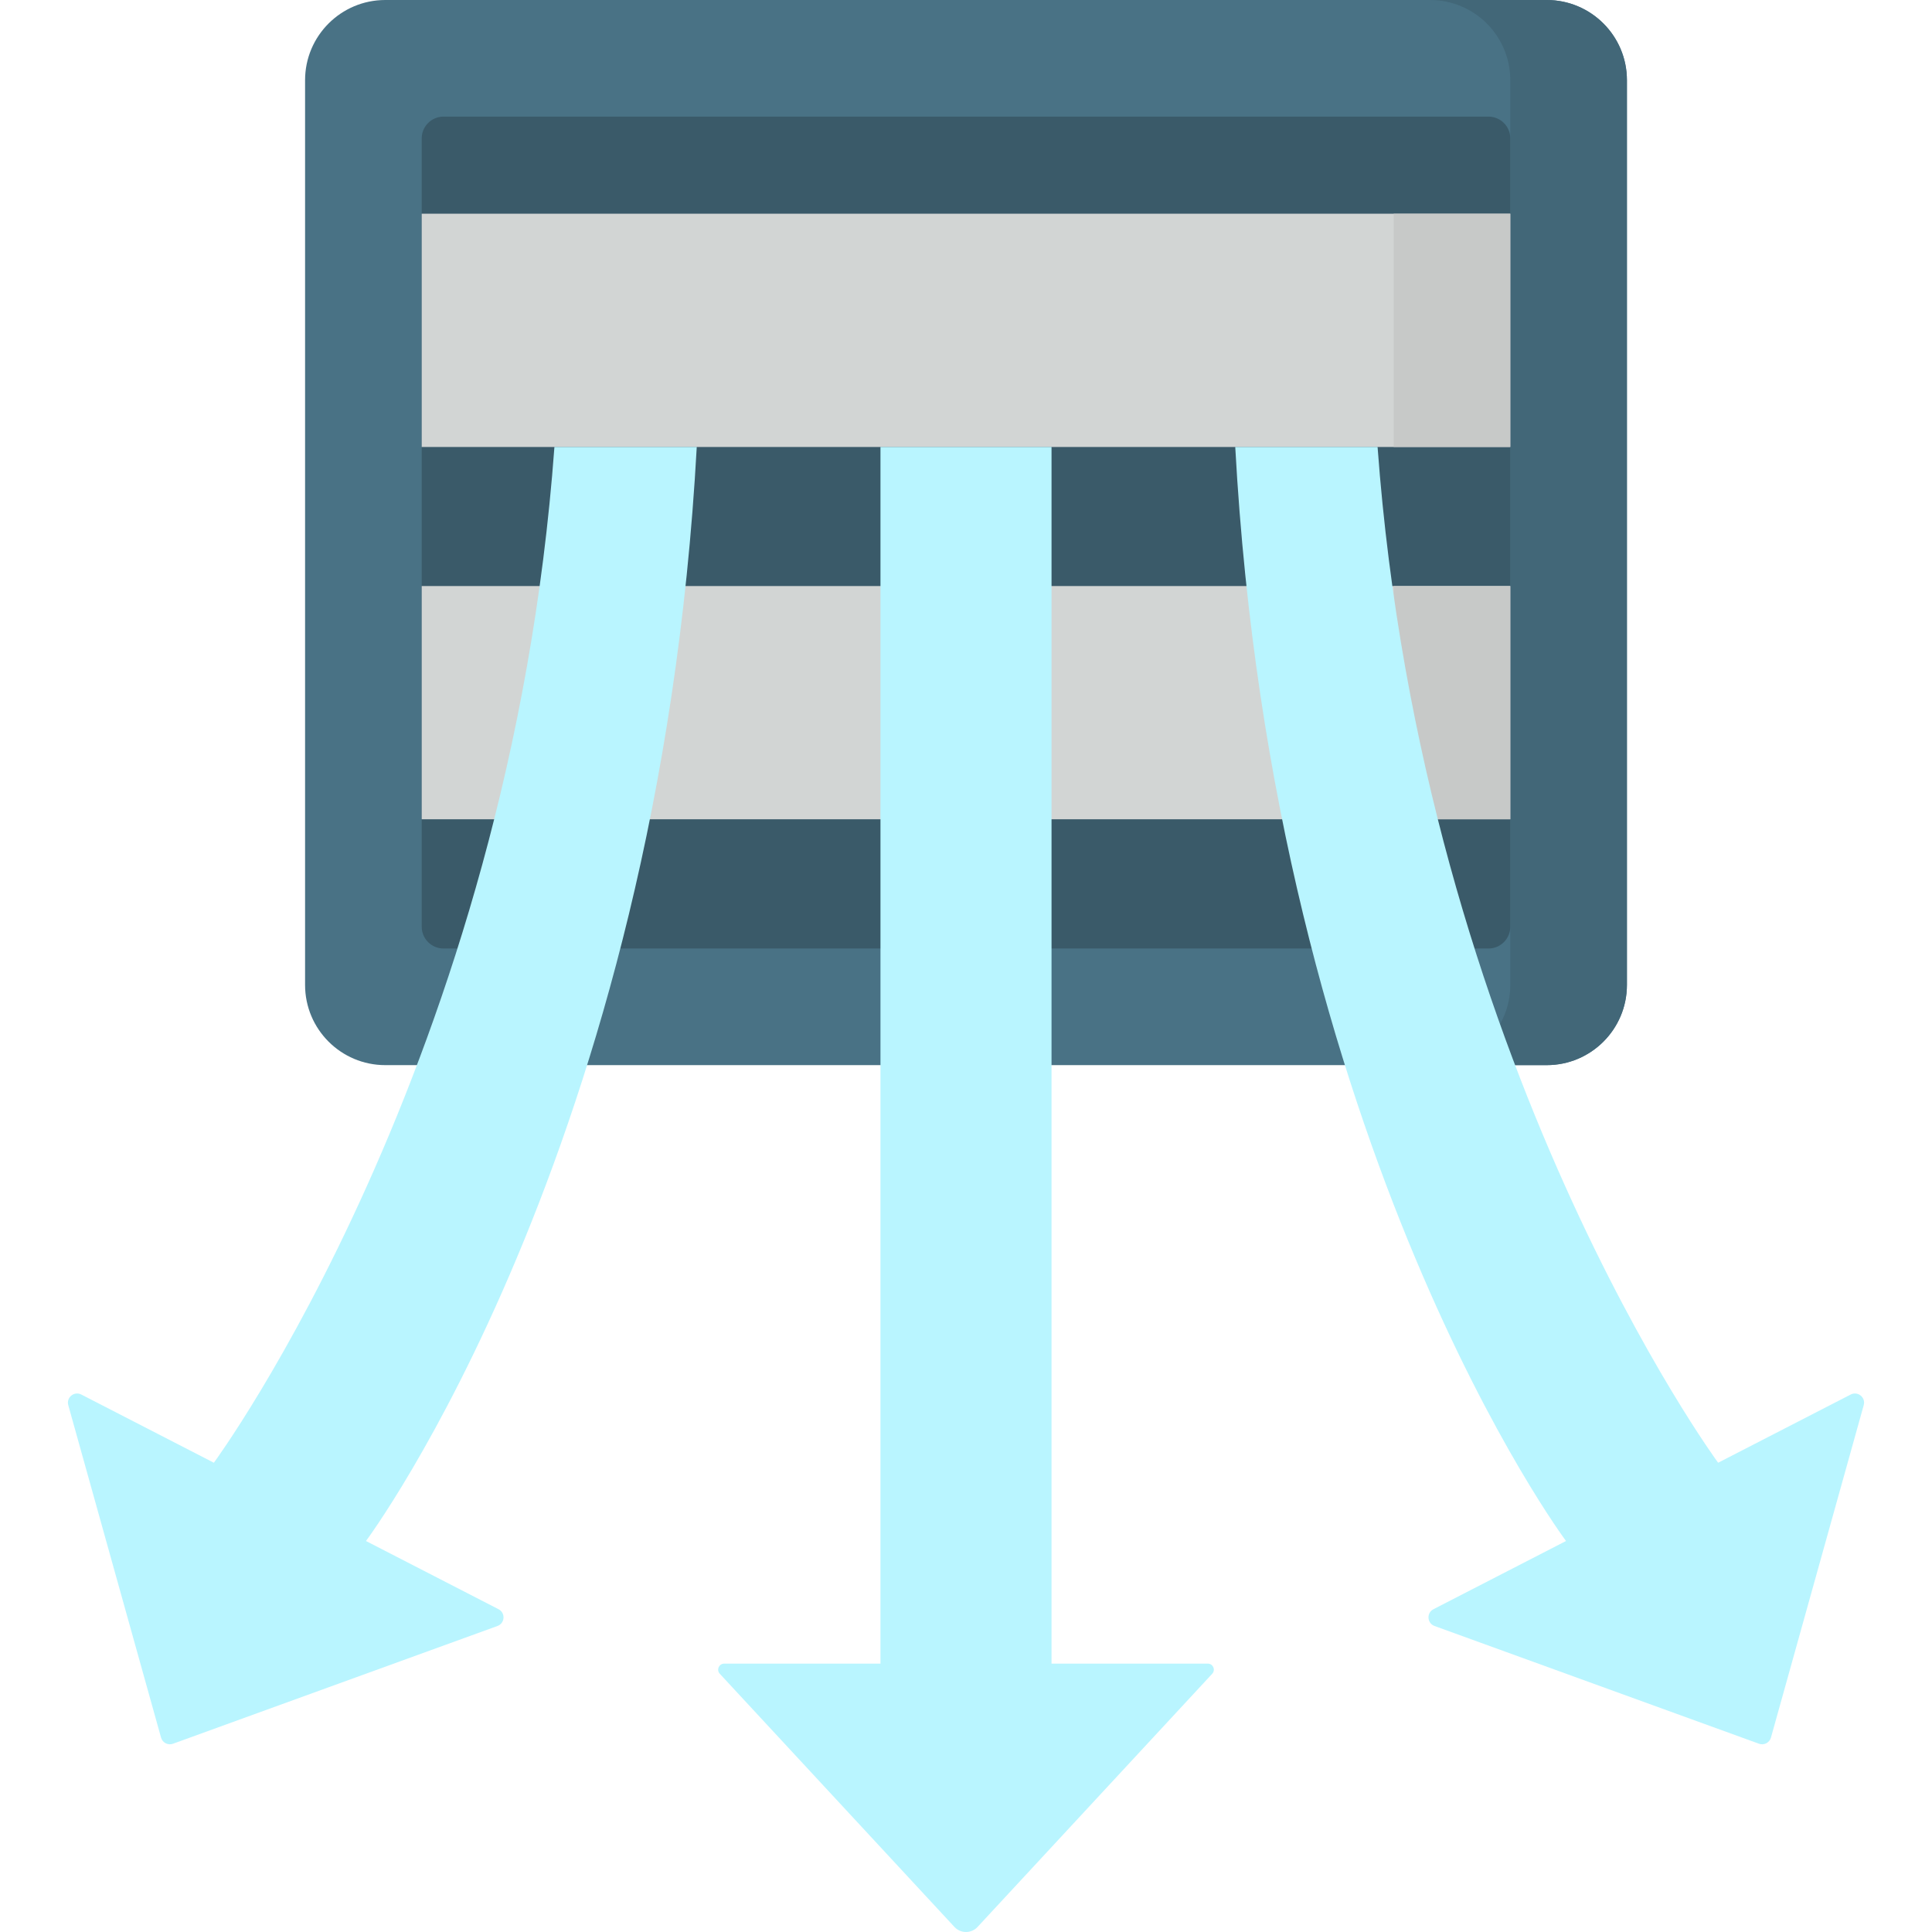
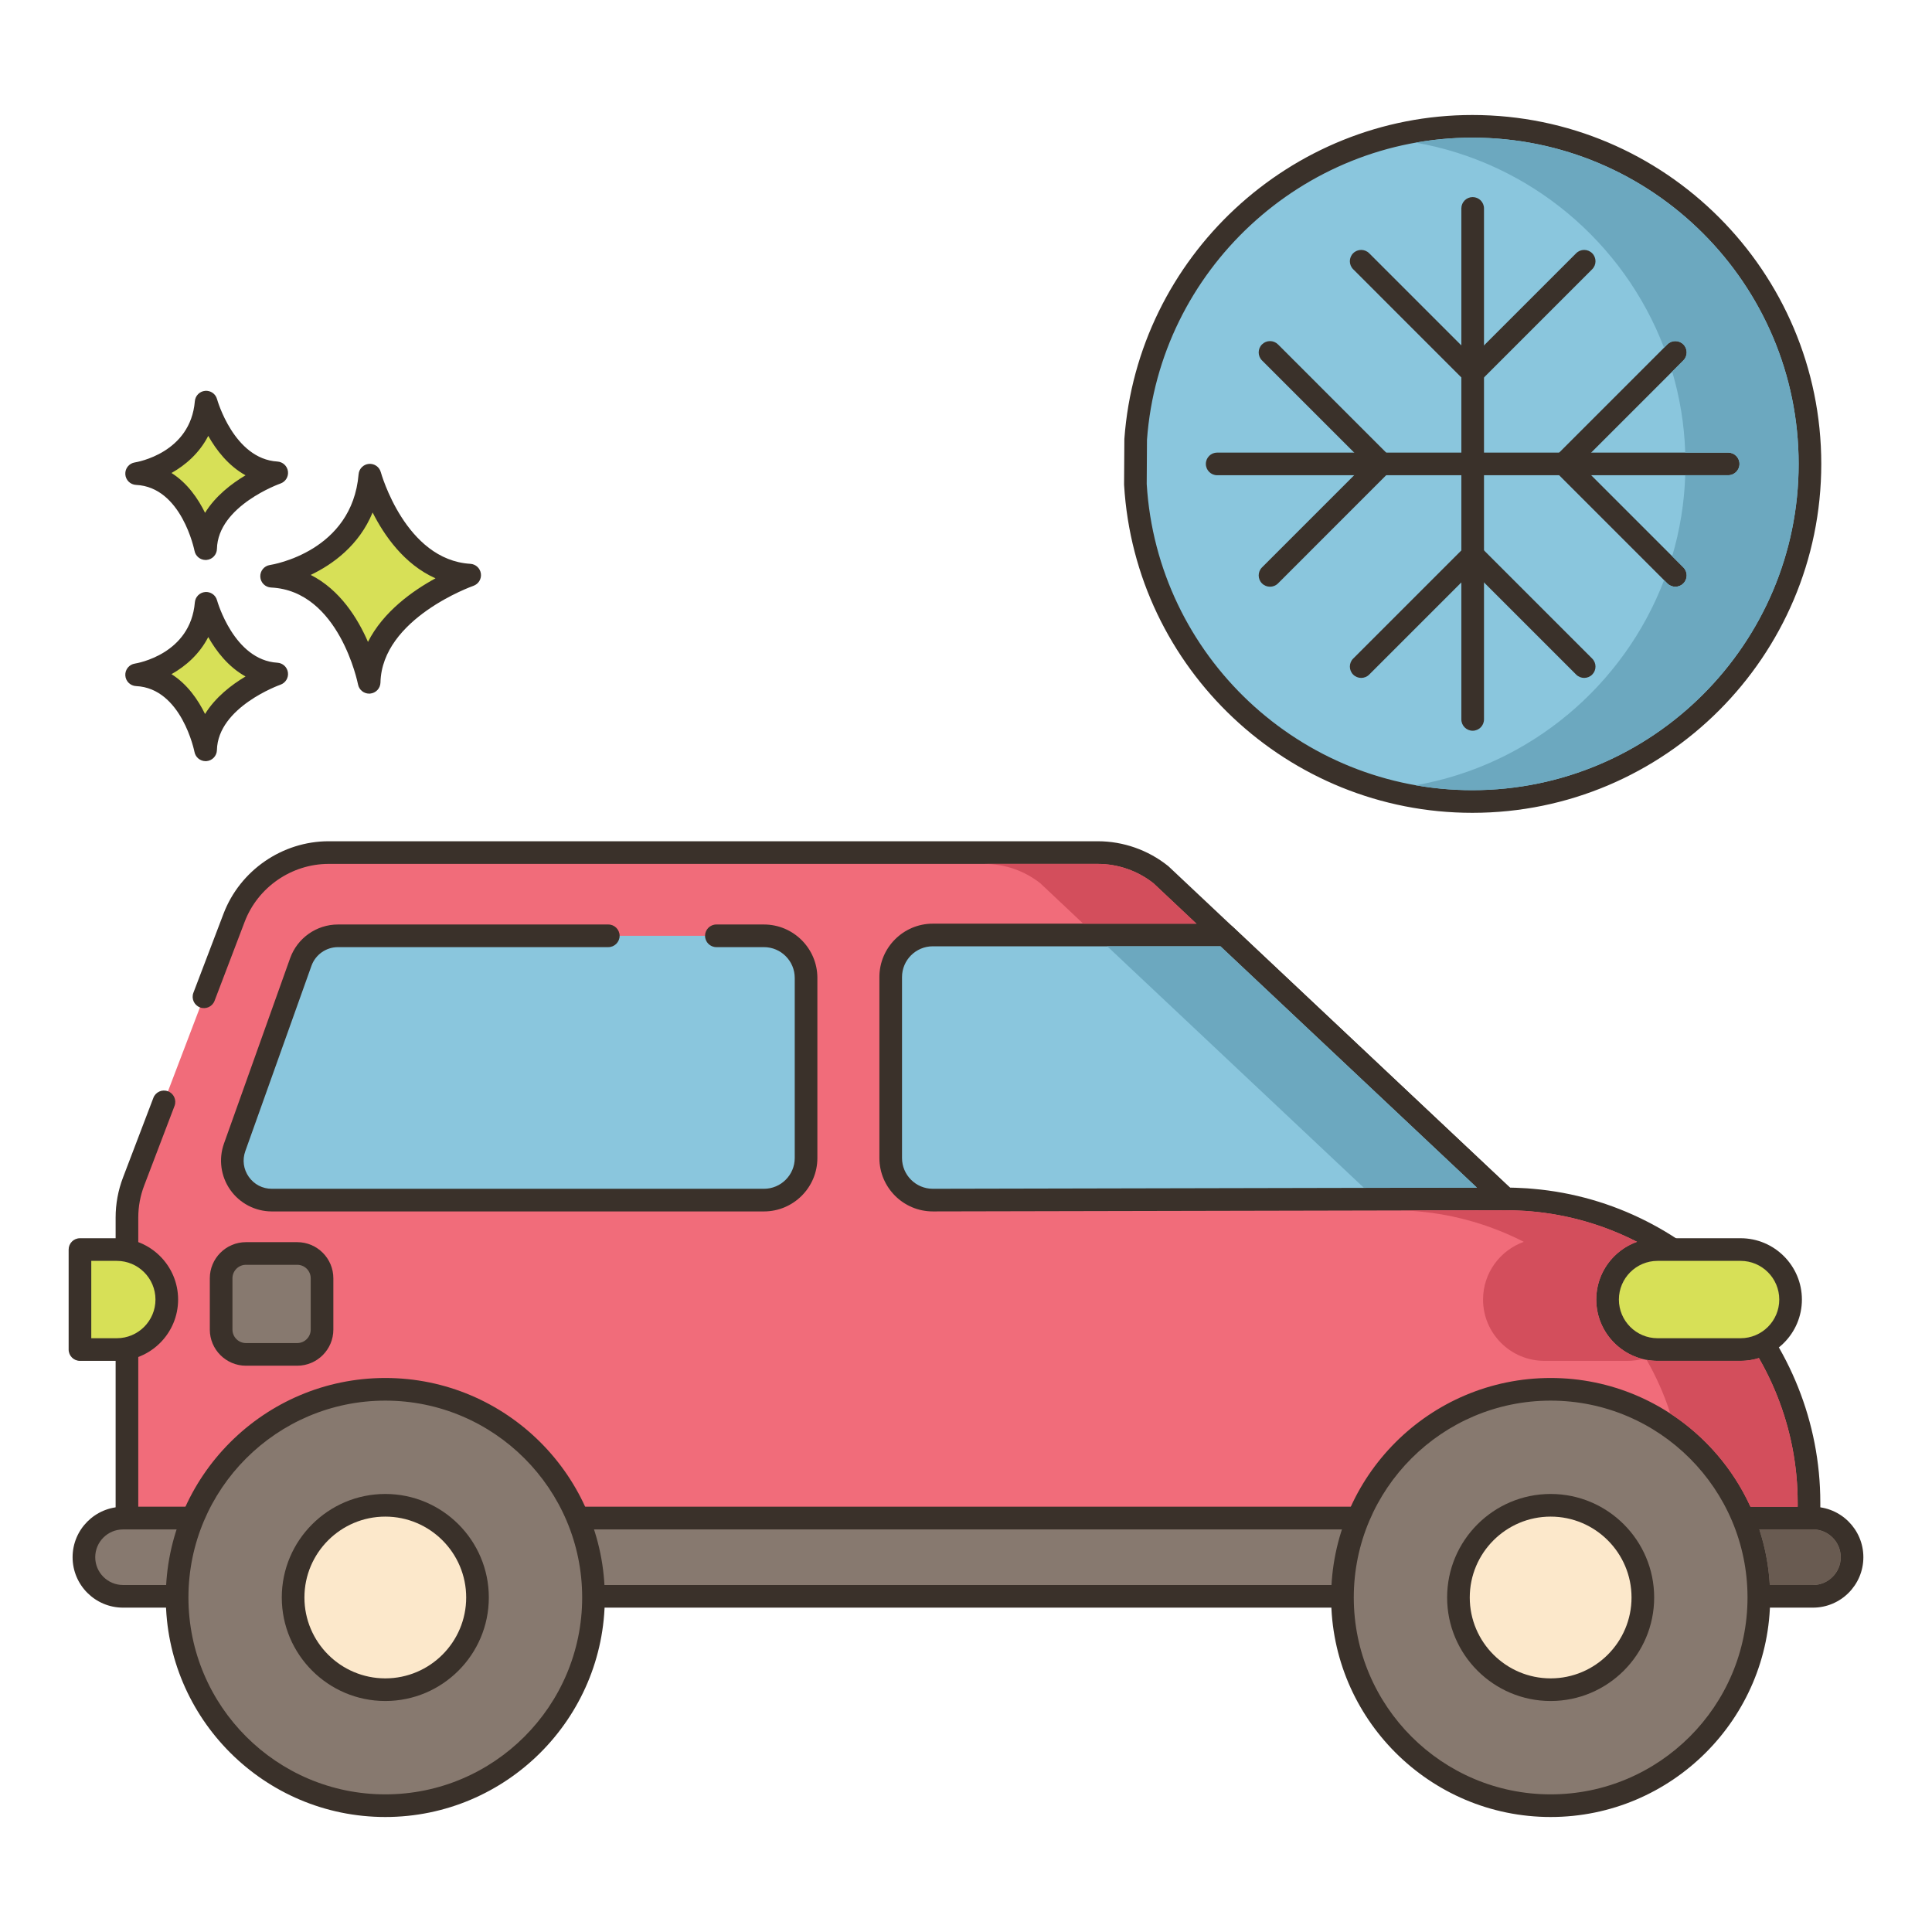
- <svg xmlns="http://www.w3.org/2000/svg" id="Layer_1" enable-background="new 0 0 512 512" height="512" viewBox="0 0 512 512" width="512">
+ <svg xmlns="http://www.w3.org/2000/svg" version="1.1" id="Layer_2" x="0px" y="0px" viewBox="0 0 256 256" style="enable-background:new 0 0 256 256;" xml:space="preserve" width="512" height="512">
+   <style type="text/css">
+ 	.st0{fill:#87796F;}
+ 	.st1{fill:#3A312A;}
+ 	.st2{fill:#D7E057;}
+ 	.st3{fill:#F16C7A;}
+ 	.st4{fill:#8AC6DD;}
+ 	.st5{fill:#FCE8CB;}
+ 	.st6{fill:#695B51;}
+ 	.st7{fill:#D34E5C;}
+ 	.st8{fill:#6CA8BF;}
+ 	.st9{fill:#B9C239;}
+ 	.st10{fill:#DECAAD;}
+ 	.st11{fill:#B9BC39;}
+ 	.st12{fill-rule:evenodd;clip-rule:evenodd;fill:#87796F;}
+ 	.st13{fill-rule:evenodd;clip-rule:evenodd;fill:#FCE8CB;}
+ 	.st14{fill-rule:evenodd;clip-rule:evenodd;fill:#F16C7A;}
+ 	.st15{fill:#F5978A;}
+ </style>
  <g>
-     <path d="m80.848 261.014v-239.758c0-11.739 9.517-21.256 21.256-21.256h307.791c11.739 0 21.256 9.517 21.256 21.256v239.758c0 11.739-9.517 21.256-21.256 21.256h-307.791c-11.739 0-21.256-9.517-21.256-21.256z" fill="#497285" />
-     <path d="m409.894 0h-30.909c11.74 0 21.257 9.516 21.257 21.255v239.76c0 11.739-9.517 21.255-21.257 21.255h30.909c11.74 0 21.257-9.516 21.257-21.255v-239.76c.001-11.739-9.517-21.255-21.257-21.255z" fill="#426778" />
-     <path d="m394.466 251.364h-276.932c-3.19 0-5.776-2.586-5.776-5.776v-208.906c0-3.19 2.586-5.776 5.776-5.776h276.933c3.19 0 5.776 2.586 5.776 5.776v208.907c-.001 3.189-2.587 5.775-5.777 5.775z" fill="#3a5a69" />
-     <path d="m111.758 56.641h288.485v61.811h-288.485z" fill="#d2d5d4" />
-     <path d="m369.333 56.641h30.909v61.811h-30.909z" fill="#c7c9c8" />
-     <path d="m111.758 155.302h288.485v61.811h-288.485z" fill="#d2d5d4" />
-     <path d="m369.333 155.302h30.909v61.811h-30.909z" fill="#c7c9c8" />
-     <g fill="#b9f5ff">
-       <path d="m321.249 443.566-62.187 67.097c-1.652 1.783-4.472 1.783-6.124 0l-62.187-67.097c-.95-1.025-.223-2.69 1.175-2.69h41.408v-322.424h45.333v322.423h41.408c1.397.001 2.124 1.666 1.174 2.691z" />
-       <g>
-         <path d="m131.833 430.905-85.983 31.202c-1.331.483-2.792-.269-3.172-1.632l-24.585-88.093c-.57-2.044 1.568-3.787 3.455-2.816l35.129 18.075s78.289-106.34 90.251-269.189h37.718c-10.191 186.259-87.659 289.93-87.659 289.93l35.129 18.075c1.888.971 1.712 3.724-.283 4.448z" />
-         <path d="m380.167 430.905 85.983 31.202c1.331.483 2.792-.269 3.172-1.632l24.585-88.093c.57-2.044-1.568-3.787-3.455-2.816l-35.129 18.075s-78.289-106.34-90.251-269.189h-37.718c10.191 186.259 87.659 289.93 87.659 289.93l-35.129 18.075c-1.888.971-1.712 3.724.283 4.448z" />
+     <g>
+       <g>
+         <path class="st4" d="M195.095,16.738c-23.597,0-42.925,18.272-44.612,41.439l-0.037,6c1.399,23.445,20.853,42.027,44.649,42.027     c24.705,0,44.733-20.028,44.733-44.733C239.828,36.766,219.8,16.738,195.095,16.738z" />
+       </g>
+     </g>
+     <g>
+       <g>
+         <path class="st1" d="M195.095,15.238c-24.106,0-44.359,18.813-46.111,42.93l-0.038,6c0,0.033,0.001,0.066,0.003,0.099     c1.455,24.357,21.725,43.437,46.146,43.437c25.493,0,46.233-20.74,46.233-46.233S220.588,15.238,195.095,15.238z      M195.095,104.704c-22.82,0-41.764-17.816-43.149-40.567l0.034-5.851c1.635-22.457,20.573-40.048,43.115-40.048     c23.839,0,43.233,19.394,43.233,43.233S218.934,104.704,195.095,104.704z" />
+       </g>
+     </g>
+     <g>
+       <g>
+         <path class="st2" d="M49.012,62.962c-0.974,11.564-13.025,13.389-13.025,13.389C46.335,76.838,48.913,90.41,48.913,90.41     c0.221-9.677,13.321-14.202,13.321-14.202C52.421,75.621,49.012,62.962,49.012,62.962z" />
+       </g>
+     </g>
+     <g>
+       <g>
+         <path class="st1" d="M62.324,74.71C53.719,74.196,50.492,62.686,50.46,62.57c-0.191-0.702-0.851-1.165-1.584-1.102     c-0.725,0.066-1.298,0.642-1.359,1.367c-0.86,10.215-11.313,11.964-11.754,12.033c-0.763,0.115-1.313,0.79-1.273,1.561     c0.04,0.77,0.657,1.384,1.428,1.421c9.028,0.425,11.499,12.718,11.522,12.842c0.137,0.711,0.759,1.217,1.472,1.217     c0.042,0,0.085-0.001,0.127-0.005c0.764-0.064,1.357-0.693,1.375-1.459c0.195-8.508,12.192-12.777,12.313-12.819     c0.675-0.235,1.092-0.914,0.994-1.623C63.622,75.294,63.038,74.753,62.324,74.71z M48.758,85.057     c-1.356-3.131-3.709-6.908-7.587-8.877c2.931-1.405,6.409-3.913,8.202-8.272c1.551,3.071,4.2,6.88,8.334,8.722     C54.7,78.27,50.785,81.035,48.758,85.057z" />
+       </g>
+     </g>
+     <g>
+       <g>
+         <path class="st2" d="M27.314,79.942c-0.689,8.179-9.212,9.47-9.212,9.47c7.318,0.344,9.142,9.944,9.142,9.944     c0.156-6.844,9.422-10.045,9.422-10.045C29.724,88.896,27.314,79.942,27.314,79.942z" />
+       </g>
+     </g>
+     <g>
+       <g>
+         <path class="st1" d="M36.755,87.814c-5.766-0.345-7.973-8.186-7.994-8.265c-0.19-0.702-0.852-1.167-1.582-1.102     c-0.726,0.065-1.299,0.643-1.36,1.368c-0.579,6.871-7.646,8.067-7.942,8.114c-0.763,0.115-1.313,0.79-1.273,1.561     c0.04,0.77,0.657,1.384,1.427,1.421c6.036,0.284,7.724,8.644,7.739,8.726c0.135,0.713,0.759,1.22,1.472,1.22     c0.042,0,0.083-0.001,0.125-0.005c0.765-0.063,1.358-0.693,1.376-1.461c0.131-5.709,8.331-8.634,8.413-8.662     c0.676-0.234,1.094-0.913,0.996-1.622C38.054,88.398,37.47,87.857,36.755,87.814z M27.17,94.609     c-0.924-1.886-2.34-3.947-4.447-5.28c1.856-1.042,3.697-2.63,4.871-4.917c1.057,1.874,2.654,3.954,4.941,5.224     C30.685,90.737,28.546,92.377,27.17,94.609z" />
+       </g>
+     </g>
+     <g>
+       <g>
+         <path class="st2" d="M27.314,53.285c-0.689,8.179-9.212,9.47-9.212,9.47c7.318,0.344,9.142,9.944,9.142,9.944     c0.156-6.844,9.422-10.045,9.422-10.045C29.724,62.239,27.314,53.285,27.314,53.285z" />
+       </g>
+     </g>
+     <g>
+       <g>
+         <path class="st1" d="M36.755,61.157c-5.766-0.345-7.973-8.186-7.994-8.265c-0.19-0.702-0.852-1.167-1.582-1.102     c-0.726,0.065-1.299,0.643-1.36,1.368c-0.579,6.871-7.646,8.067-7.942,8.114c-0.763,0.115-1.313,0.79-1.273,1.561     c0.04,0.77,0.657,1.384,1.428,1.421c6.035,0.284,7.723,8.644,7.739,8.726c0.135,0.713,0.759,1.22,1.473,1.22     c0.041,0,0.083-0.001,0.125-0.005c0.765-0.063,1.358-0.693,1.376-1.461c0.131-5.709,8.331-8.634,8.413-8.662     c0.676-0.234,1.094-0.913,0.996-1.622C38.054,61.741,37.47,61.2,36.755,61.157z M27.17,67.952     c-0.924-1.886-2.34-3.948-4.447-5.28c1.856-1.041,3.697-2.63,4.871-4.916c1.057,1.874,2.654,3.954,4.941,5.224     C30.685,64.08,28.547,65.719,27.17,67.952z" />
+       </g>
+     </g>
+     <g>
+       <g>
+         <path class="st3" d="M203.022,159.02c-0.49-0.05-0.98-0.08-1.47-0.1c-0.69-0.04-1.38-0.06-2.08-0.06l-37.16-34.97l-8.48-7.98     c-2.37-1.9-5.33-2.94-8.37-2.94H43.552c-5.56,0-10.55,3.44-12.53,8.63l-3.994,10.482l-5.304,13.921l-4.022,10.557     c-0.58,1.52-0.88,3.14-0.88,4.77v39.828h222.88V199.1C239.702,178.08,223.582,160.81,203.022,159.02z" />
+       </g>
+     </g>
+     <g>
+       <g>
+         <path class="st1" d="M203.174,157.528c-0.521-0.053-1.041-0.085-1.534-0.105c-0.521-0.03-1.043-0.05-1.568-0.058l-45.211-42.547     c-0.029-0.027-0.06-0.053-0.09-0.078c-2.631-2.108-5.937-3.27-9.309-3.27H43.552c-6.143,0-11.742,3.856-13.932,9.596     l-3.994,10.482c-0.295,0.774,0.094,1.641,0.868,1.936c0.773,0.295,1.641-0.094,1.936-0.868l3.993-10.481     c1.749-4.584,6.221-7.665,11.128-7.665h101.91c2.674,0,5.294,0.914,7.387,2.574l45.595,42.908     c0.278,0.262,0.646,0.408,1.028,0.408c0.671,0,1.332,0.019,2.021,0.06c0.459,0.018,0.919,0.046,1.399,0.095     c19.8,1.724,35.31,18.673,35.31,38.586v0.558H18.322V161.33c0-1.451,0.263-2.875,0.782-4.236l4.023-10.557     c0.295-0.774-0.094-1.641-0.868-1.936c-0.775-0.296-1.642,0.094-1.936,0.868L16.3,156.026c-0.649,1.702-0.979,3.487-0.979,5.304     v39.828c0,0.829,0.671,1.5,1.5,1.5h222.88c0.828,0,1.5-0.671,1.5-1.5V199.1C241.202,177.645,224.488,159.383,203.174,157.528z" />
+       </g>
+     </g>
+     <g>
+       <g>
+         <path class="st4" d="M101.225,124H44.783c-2.211,0-4.184,1.39-4.927,3.473l-8.765,24.558c-1.216,3.407,1.31,6.99,4.927,6.99     h65.208c3.082,0,5.581-2.499,5.581-5.581V129.58C106.807,126.499,104.308,124,101.225,124z" />
+       </g>
+     </g>
+     <g>
+       <g>
+         <path class="st1" d="M101.226,122.5h-6.303c-0.829,0-1.5,0.671-1.5,1.5s0.671,1.5,1.5,1.5h6.303c2.25,0,4.081,1.831,4.081,4.081     v23.859c0,2.25-1.831,4.081-4.081,4.081H36.018c-1.23,0-2.342-0.577-3.05-1.582c-0.708-1.005-0.878-2.246-0.464-3.404     l8.765-24.558c0.529-1.482,1.941-2.477,3.515-2.477h35.818c0.829,0,1.5-0.671,1.5-1.5s-0.671-1.5-1.5-1.5H44.783     c-2.838,0-5.386,1.796-6.34,4.468l-8.765,24.558c-0.735,2.059-0.422,4.354,0.837,6.141c1.259,1.787,3.316,2.854,5.503,2.854     h65.208c3.904,0,7.081-3.177,7.081-7.081v-23.859C108.307,125.676,105.13,122.5,101.226,122.5z" />
+       </g>
+     </g>
+     <g>
+       <g>
+         <path class="st4" d="M162.312,123.89h-38.71c-3.08,0-5.58,2.5-5.58,5.58v23.97c0,3.08,2.5,5.58,5.58,5.58l75.87-0.16     L162.312,123.89z" />
+       </g>
+     </g>
+     <g>
+       <g>
+         <path class="st1" d="M200.5,157.768l-37.16-34.97c-0.278-0.262-0.646-0.408-1.028-0.408h-38.709c-3.904,0-7.08,3.176-7.08,7.08     v23.97c0,3.904,3.176,7.08,7.08,7.08h0.003l75.87-0.16c0.614-0.001,1.166-0.377,1.392-0.949     C201.093,158.84,200.947,158.188,200.5,157.768z M123.6,157.52c-2.249-0.001-4.078-1.831-4.078-4.08v-23.97     c0-2.25,1.83-4.08,4.08-4.08h38.115l33.98,31.978L123.6,157.52z" />
+       </g>
+     </g>
+     <g>
+       <g>
+         <path class="st0" d="M240.223,201.158H16.301c-2.862,0-5.182,2.32-5.182,5.182s2.32,5.181,5.182,5.181h223.923     c2.862,0,5.182-2.32,5.182-5.181S243.085,201.158,240.223,201.158z" />
+       </g>
+     </g>
+     <g>
+       <g>
+         <path class="st1" d="M240.224,199.658H16.301c-3.684,0-6.682,2.998-6.682,6.682s2.998,6.681,6.682,6.681h223.923     c3.685,0,6.682-2.997,6.682-6.681S243.908,199.658,240.224,199.658z M240.224,210.021H16.301c-2.03,0-3.682-1.651-3.682-3.681     c0-2.03,1.651-3.682,3.682-3.682h223.923c2.03,0,3.682,1.651,3.682,3.682C243.905,208.37,242.254,210.021,240.224,210.021z" />
+       </g>
+     </g>
+     <g>
+       <g>
+         <circle class="st0" cx="51.055" cy="211.676" r="27.586" />
+       </g>
+     </g>
+     <g>
+       <g>
+         <path class="st1" d="M51.055,182.59c-16.038,0-29.086,13.048-29.086,29.086s13.048,29.086,29.086,29.086     s29.086-13.048,29.086-29.086S67.093,182.59,51.055,182.59z M51.055,237.762c-14.384,0-26.086-11.702-26.086-26.086     s11.702-26.086,26.086-26.086c14.384,0,26.086,11.702,26.086,26.086S65.439,237.762,51.055,237.762z" />
+       </g>
+     </g>
+     <g>
+       <g>
+         <ellipse transform="matrix(0.3827 -0.9239 0.9239 0.3827 -164.0456 177.8399)" class="st5" cx="51.055" cy="211.676" rx="12.217" ry="12.217" />
+       </g>
+     </g>
+     <g>
+       <g>
+         <path class="st1" d="M51.055,197.958c-7.564,0-13.717,6.153-13.717,13.717s6.153,13.717,13.717,13.717     c7.564,0,13.717-6.153,13.717-13.717S58.619,197.958,51.055,197.958z M51.055,222.393c-5.91,0-10.717-4.808-10.717-10.717     s4.808-10.717,10.717-10.717c5.91,0,10.717,4.808,10.717,10.717S56.965,222.393,51.055,222.393z" />
+       </g>
+     </g>
+     <g>
+       <g>
+         <circle class="st0" cx="205.468" cy="211.676" r="27.586" />
+       </g>
+     </g>
+     <g>
+       <g>
+         <path class="st1" d="M205.469,182.59c-16.038,0-29.086,13.048-29.086,29.086s13.048,29.086,29.086,29.086     c16.038,0,29.086-13.048,29.086-29.086S221.507,182.59,205.469,182.59z M205.469,237.762c-14.384,0-26.086-11.702-26.086-26.086     s11.702-26.086,26.086-26.086s26.086,11.702,26.086,26.086S219.852,237.762,205.469,237.762z" />
+       </g>
+     </g>
+     <g>
+       <g>
+         <circle class="st5" cx="205.468" cy="211.676" r="12.217" />
+       </g>
+     </g>
+     <g>
+       <g>
+         <path class="st1" d="M205.469,197.958c-7.564,0-13.718,6.153-13.718,13.717s6.153,13.717,13.718,13.717     c7.563,0,13.717-6.153,13.717-13.717S213.032,197.958,205.469,197.958z M205.469,222.393c-5.91,0-10.718-4.808-10.718-10.717     s4.808-10.717,10.718-10.717c5.909,0,10.717,4.808,10.717,10.717S211.378,222.393,205.469,222.393z" />
+       </g>
+     </g>
+     <g>
+       <g>
+         <path class="st0" d="M39.383,166.093h-6.794c-1.816,0-3.288,1.472-3.288,3.288v6.794c0,1.816,1.472,3.288,3.288,3.288h6.794     c1.816,0,3.288-1.472,3.288-3.288v-6.794C42.671,167.565,41.199,166.093,39.383,166.093z" />
+       </g>
+     </g>
+     <g>
+       <g>
+         <path class="st1" d="M39.383,164.593h-6.794c-2.64,0-4.788,2.148-4.788,4.789v6.794c0,2.64,2.148,4.788,4.788,4.788h6.794     c2.64,0,4.788-2.148,4.788-4.788v-6.794C44.171,166.741,42.023,164.593,39.383,164.593z M41.171,176.175     c0,0.986-0.802,1.788-1.788,1.788h-6.794c-0.986,0-1.788-0.802-1.788-1.788v-6.794c0-0.986,0.802-1.789,1.788-1.789h6.794     c0.986,0,1.788,0.802,1.788,1.789V176.175z" />
+       </g>
+     </g>
+     <g>
+       <g>
+         <path class="st2" d="M230.637,165.572h-11c-3.659,0-6.625,2.966-6.625,6.625s2.966,6.625,6.625,6.625h11     c3.659,0,6.625-2.966,6.625-6.625S234.296,165.572,230.637,165.572z" />
+       </g>
+     </g>
+     <g>
+       <g>
+         <path class="st1" d="M230.637,164.072h-11c-4.48,0-8.125,3.645-8.125,8.125s3.645,8.125,8.125,8.125h11     c4.481,0,8.125-3.645,8.125-8.125S235.117,164.072,230.637,164.072z M230.637,177.322h-11c-2.826,0-5.125-2.299-5.125-5.125     s2.299-5.125,5.125-5.125h11c2.826,0,5.125,2.299,5.125,5.125S233.463,177.322,230.637,177.322z" />
+       </g>
+     </g>
+     <g>
+       <g>
+         <path class="st2" d="M15.476,165.572h-4.881v13.25h4.881c3.659,0,6.625-2.966,6.625-6.625S19.135,165.572,15.476,165.572z" />
+       </g>
+     </g>
+     <g>
+       <g>
+         <path class="st1" d="M15.476,164.072h-4.881c-0.829,0-1.5,0.671-1.5,1.5v13.25c0,0.829,0.671,1.5,1.5,1.5h4.881     c4.48,0,8.125-3.645,8.125-8.125S19.956,164.072,15.476,164.072z M15.476,177.322h-3.381v-10.25h3.381     c2.826,0,5.125,2.299,5.125,5.125S18.302,177.322,15.476,177.322z" />
+       </g>
+     </g>
+     <g>
+       <g>
+         <path class="st1" d="M195.137,26.117c-0.828,0-1.5,0.671-1.5,1.5v67.708c0,0.829,0.672,1.5,1.5,1.5c0.828,0,1.5-0.671,1.5-1.5     V27.617C196.637,26.789,195.965,26.117,195.137,26.117z" />
+       </g>
+     </g>
+     <g>
+       <g>
+         <path class="st1" d="M210.972,33.556c-0.586-0.586-1.535-0.586-2.121,0l-13.714,13.713l-13.713-13.713     c-0.586-0.586-1.535-0.586-2.121,0c-0.586,0.585-0.586,1.535,0,2.121l14.773,14.774c0.281,0.281,0.663,0.439,1.06,0.439     c0.398,0,0.779-0.158,1.061-0.439l14.774-14.774C211.558,35.091,211.558,34.142,210.972,33.556z" />
+       </g>
+     </g>
+     <g>
+       <g>
+         <path class="st1" d="M210.972,87.266l-14.774-14.774c-0.562-0.562-1.559-0.562-2.121,0l-14.773,14.774     c-0.586,0.586-0.586,1.536,0,2.121c0.586,0.586,1.535,0.586,2.121,0l13.713-13.713l13.714,13.713     c0.293,0.293,0.677,0.439,1.06,0.439s0.768-0.146,1.061-0.439C211.558,88.801,211.558,87.851,210.972,87.266z" />
+       </g>
+     </g>
+     <g>
+       <g>
+         <path class="st1" d="M228.991,59.971h-67.709c-0.828,0-1.5,0.671-1.5,1.5s0.672,1.5,1.5,1.5h67.709c0.828,0,1.5-0.671,1.5-1.5     S229.819,59.971,228.991,59.971z" />
+       </g>
+     </g>
+     <g>
+       <g>
+         <path class="st1" d="M209.339,61.471l13.714-13.713c0.586-0.585,0.586-1.535,0-2.121c-0.586-0.586-1.535-0.586-2.121,0     l-14.774,14.774c-0.281,0.281-0.439,0.663-0.439,1.061s0.158,0.779,0.439,1.061l14.774,14.774     c0.293,0.293,0.677,0.439,1.061,0.439s0.768-0.146,1.06-0.439c0.586-0.586,0.586-1.536,0-2.121L209.339,61.471z" />
+       </g>
+     </g>
+     <g>
+       <g>
+         <path class="st1" d="M184.116,60.411l-14.773-14.774c-0.586-0.586-1.535-0.586-2.121,0c-0.586,0.585-0.586,1.535,0,2.121     l13.713,13.713l-13.713,13.713c-0.586,0.586-0.586,1.536,0,2.121c0.293,0.293,0.677,0.439,1.06,0.439     c0.384,0,0.768-0.146,1.061-0.439l14.773-14.774C184.702,61.946,184.702,60.996,184.116,60.411z" />
+       </g>
+     </g>
+     <g>
+       <g>
+         <path class="st8" d="M195.092,18.241c-2.55,0-5.06,0.23-7.5,0.66c15.11,2.65,27.55,13.17,32.9,27.17l0.44-0.44     c0.58-0.58,1.53-0.58,2.12,0c0.59,0.59,0.59,1.54,0,2.13l-1.48,1.48c1.01,3.42,1.61,7.01,1.73,10.73h5.69     c0.83,0,1.5,0.67,1.5,1.5c0,0.83-0.67,1.5-1.5,1.5h-5.69c-0.12,3.72-0.72,7.31-1.73,10.73l1.48,1.48c0.59,0.59,0.59,1.54,0,2.12     c-0.29,0.3-0.68,0.44-1.06,0.44s-0.77-0.14-1.06-0.44l-0.43-0.43c-5.36,14-17.8,24.53-32.92,27.18c2.44,0.43,4.95,0.65,7.51,0.65     c23.84,0,43.24-19.39,43.24-43.23C238.332,37.632,218.932,18.241,195.092,18.241z" />
+       </g>
+     </g>
+     <g>
+       <g>
+         <path class="st7" d="M152.852,117.042c-2.1-1.66-4.72-2.57-7.39-2.57h-15c2.67,0,5.29,0.91,7.39,2.57l5.68,5.35h15     L152.852,117.042z" />
+       </g>
+     </g>
+     <g>
+       <g>
+         <path class="st7" d="M211.512,172.201c0-3.53,2.26-6.53,5.4-7.65c-4.28-2.19-9.01-3.6-14.02-4.04c-0.48-0.05-0.94-0.07-1.4-0.09     c-0.69-0.04-1.35-0.06-2.01-0.06c-0.01,0-0.01,0-0.01,0l-13.77,0.03c0.26,0,0.52,0.01,0.79,0.03c0.46,0.02,0.92,0.04,1.4,0.09     c5.01,0.44,9.74,1.85,14.02,4.04c-3.14,1.12-5.4,4.12-5.4,7.65c0,4.47,3.64,8.12,8.13,8.12h11c0.69,0,1.36-0.09,2-0.25     C214.122,179.181,211.512,175.981,211.512,172.201z" />
+       </g>
+     </g>
+     <g>
+       <g>
+         <polygon class="st8" points="161.722,125.392 146.722,125.392 180.702,157.372 195.702,157.372    " />
+       </g>
+     </g>
+     <g>
+       <g>
+         <path class="st6" d="M240.223,202.658h-7.107c0.765,2.34,1.244,4.807,1.388,7.363h5.719c2.03,0,3.682-1.651,3.682-3.682     S242.253,202.658,240.223,202.658z" />
+       </g>
+     </g>
+     <g>
+       <g>
+         <path class="st7" d="M233.062,179.951c-0.77,0.24-1.58,0.37-2.42,0.37h-11c-0.49,0-0.98-0.04-1.45-0.13     c1.28,2.25,2.34,4.63,3.14,7.12c4.61,3.02,8.31,7.3,10.61,12.35h6.26v-0.56C238.202,192.192,236.332,185.632,233.062,179.951z" />
      </g>
    </g>
  </g>
</svg>
